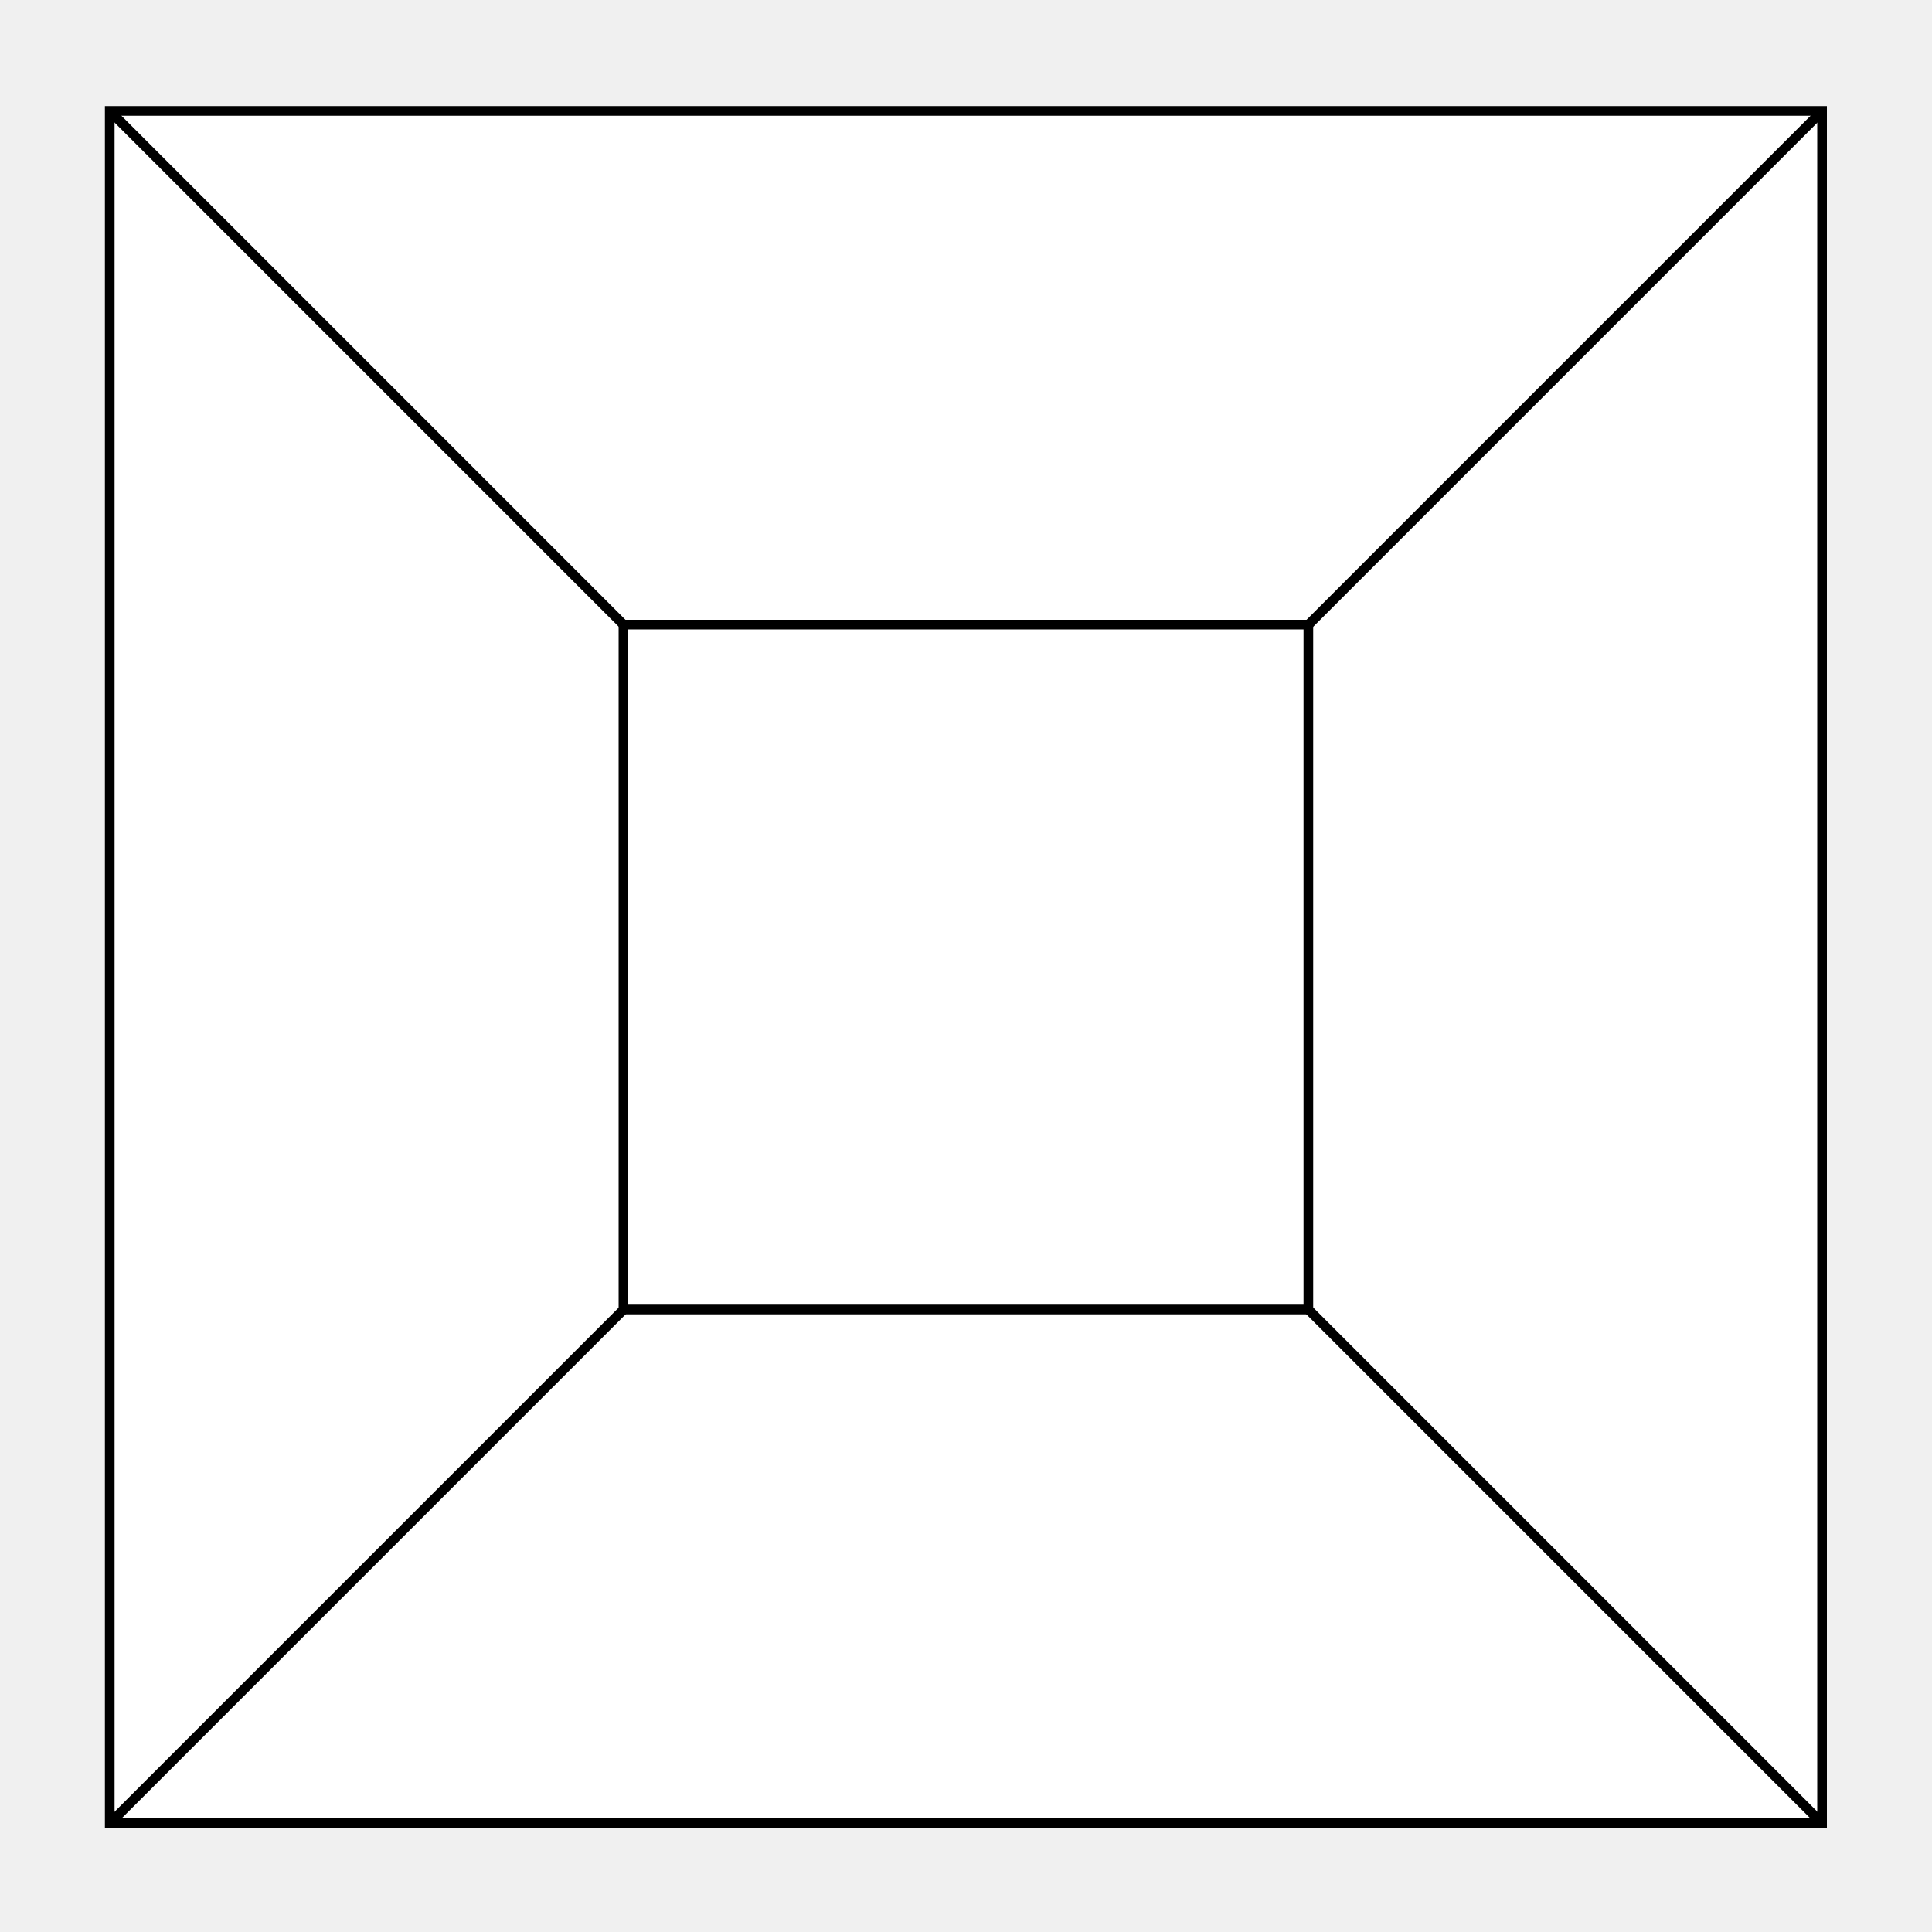
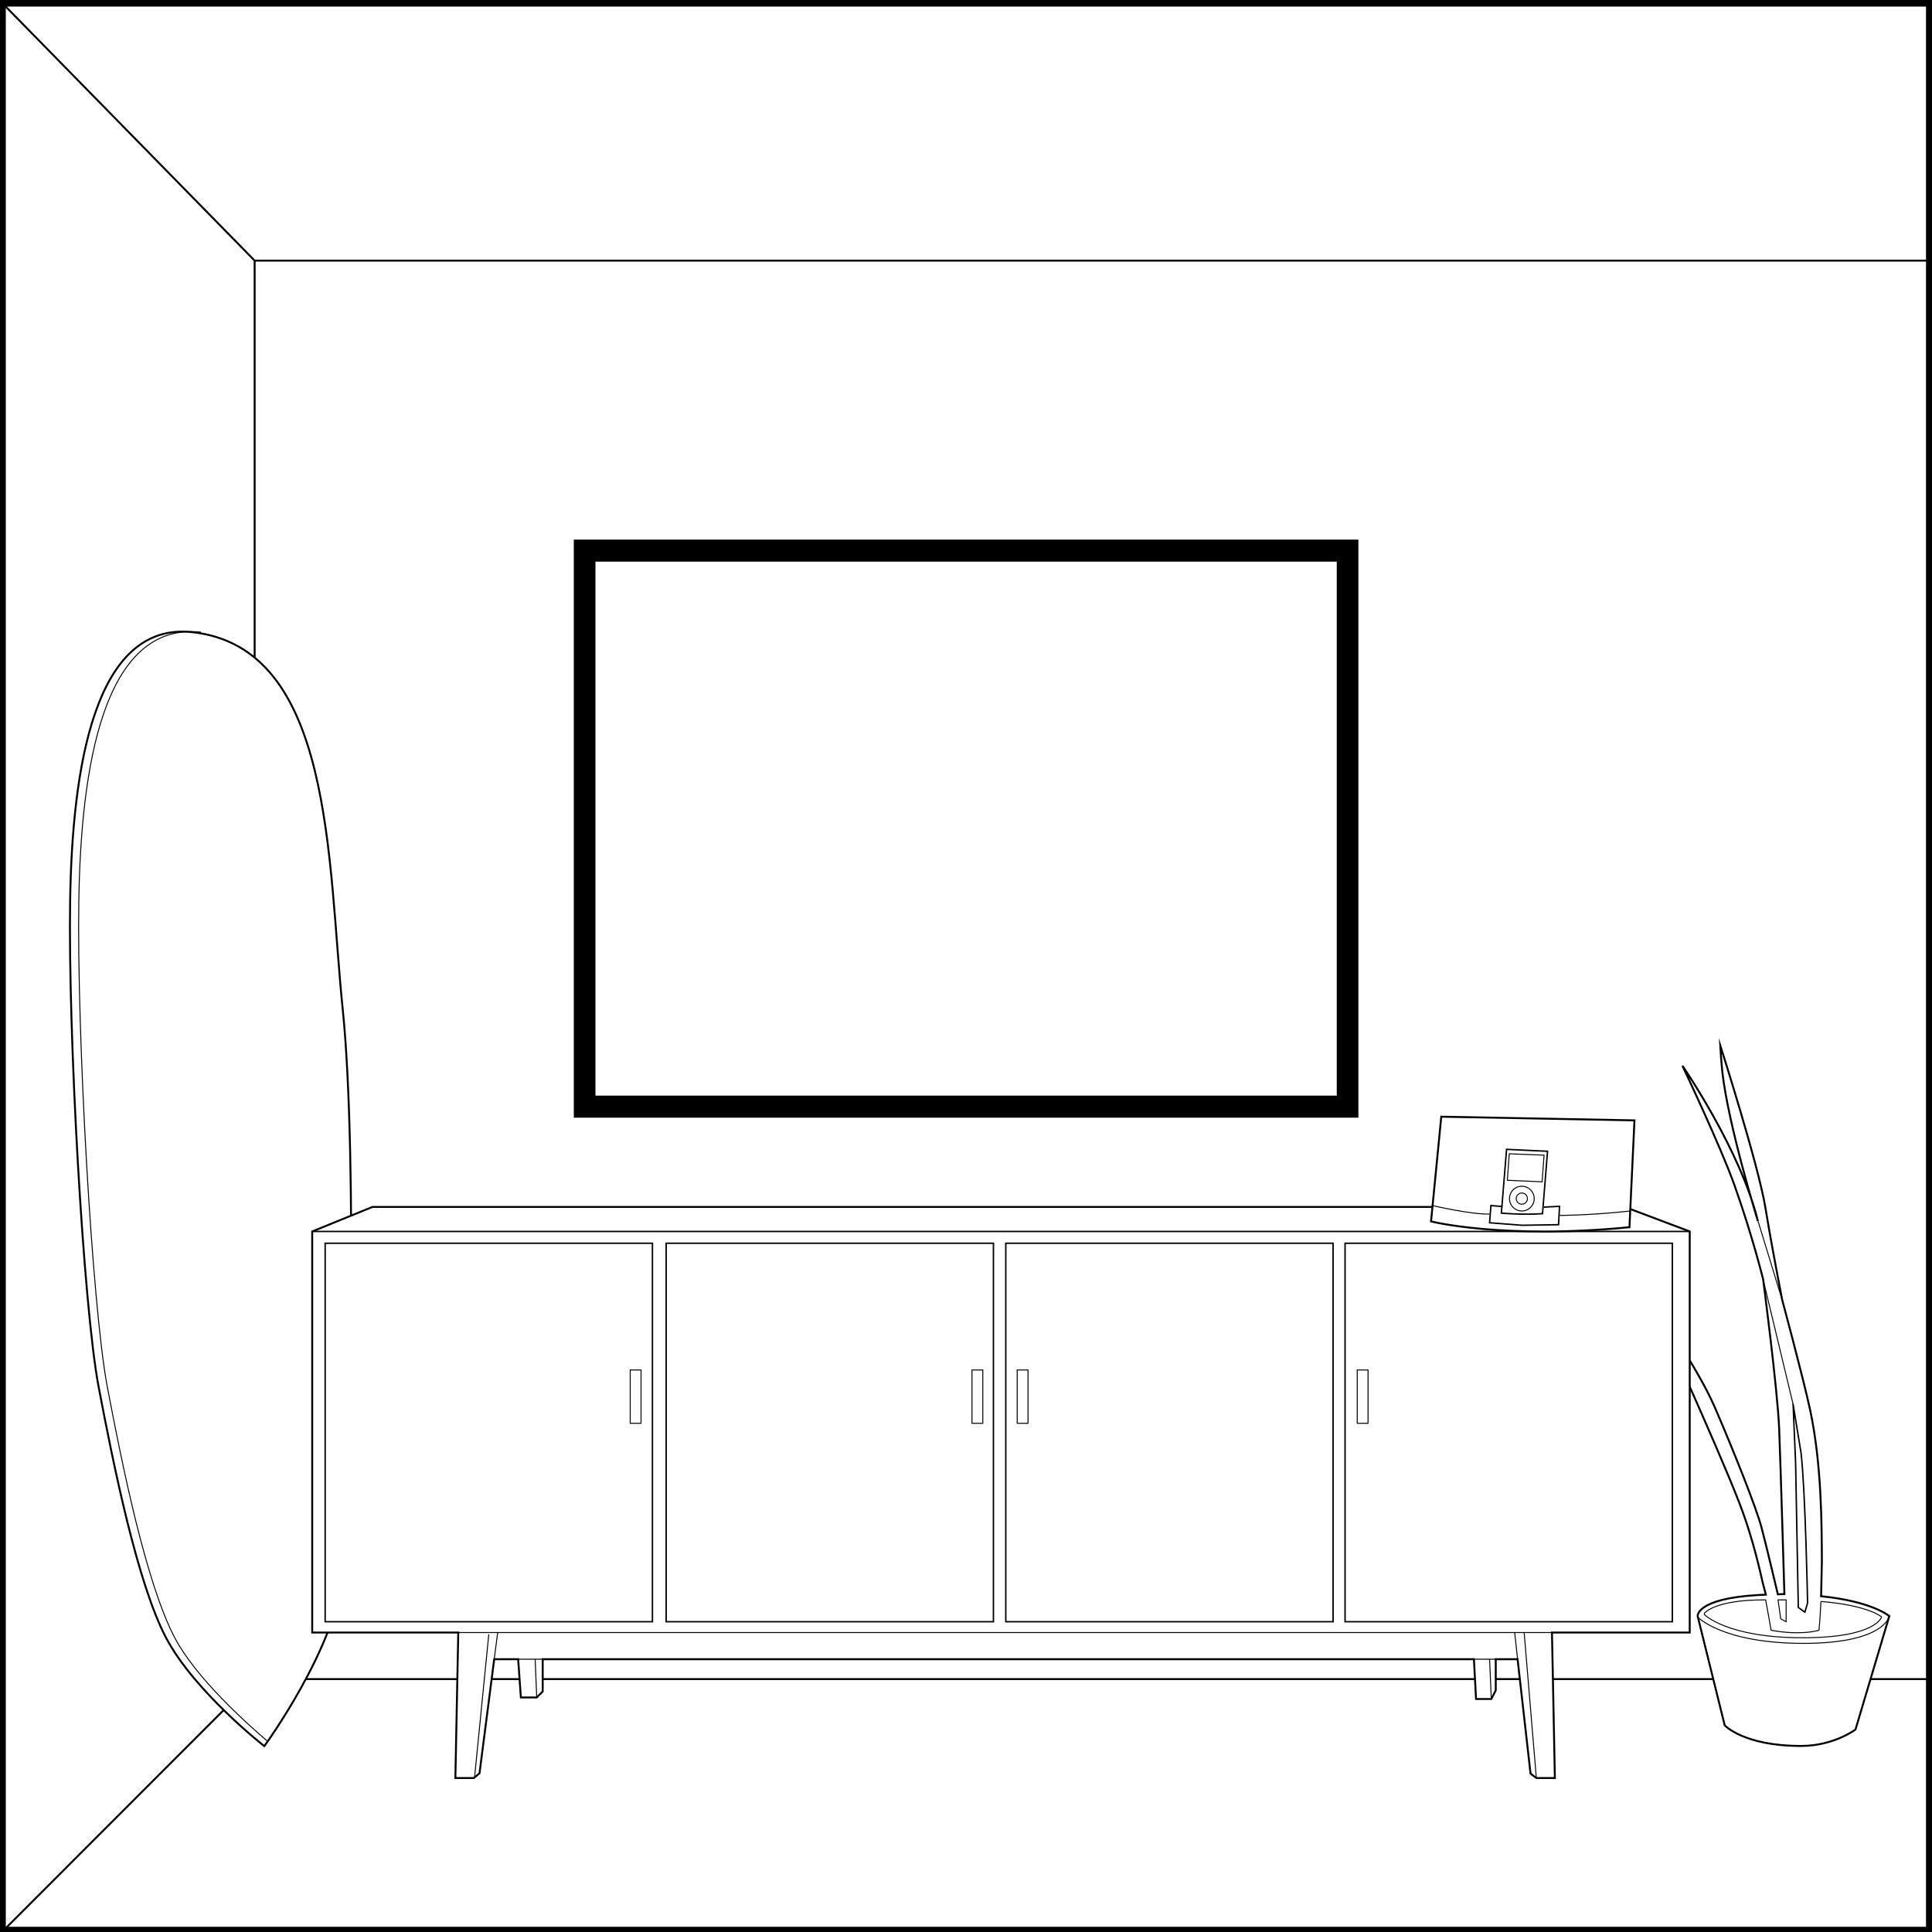
- <svg xmlns="http://www.w3.org/2000/svg" version="1.0" id="Group_copy_8_xA0_Image_1_" x="0px" y="0px" viewBox="0 0 1000 1000" style="enable-background:new 0 0 1000 1000;" xml:space="preserve">
+ <svg xmlns="http://www.w3.org/2000/svg" version="1.1" x="0px" y="0px" viewBox="0 0 1000 1000" style="enable-background:new 0 0 1000 1000;" xml:space="preserve">
  <style type="text/css">
- 	.st0{fill:#FFFFFF;stroke:#000000;stroke-width:5;stroke-miterlimit:10;}
- 	.st1{fill:none;stroke:#000000;stroke-width:5;stroke-miterlimit:10;}
+ 	.st0{fill:#FFFFFF;}
+ 	.st1{fill:none;stroke:#000000;stroke-miterlimit:10;}
+ 	.st2{fill:#FFFFFF;stroke:#000000;stroke-miterlimit:10;}
+ 	.st3{fill:none;stroke:#000000;stroke-width:0.75;stroke-linejoin:round;stroke-miterlimit:10;}
+ 	.st4{fill:none;stroke:#000000;stroke-width:0.5;stroke-miterlimit:10;}
+ 	.st5{fill:none;stroke:#000000;stroke-width:0.5;stroke-linejoin:round;stroke-miterlimit:10;}
+ 	.st6{fill:#FFFFFF;stroke:#000000;stroke-width:0.5;stroke-miterlimit:10;}
+ 	.st7{fill:none;stroke:#000000;stroke-width:0.75;stroke-miterlimit:10;}
+ 	.st8{fill:none;stroke:#000000;stroke-width:6;stroke-miterlimit:10;}
</style>
-   <rect id="_x3C_bigbox_x3E_" x="56.8" y="57.4" class="st0" width="886.3" height="886.3" />
-   <line id="_x3C_upline_x3E_" class="st1" x1="943.1" y1="943.7" x2="56.8" y2="57.4" />
-   <line id="_x3C_downline_x3E_" class="st1" x1="943.1" y1="57.5" x2="56.8" y2="943.8" />
-   <rect id="_x3C_smallbox_x3E_" x="322.7" y="323.3" class="st0" width="354.5" height="354.5" />
+   <g id="wallColor">
+     <rect y="0.4" class="st0" width="999.9" height="999.9" />
+   </g>
+   <g id="ceilingColor">
+     <polygon class="st0" points="0,0.4 131.8,134.9 999.9,134.9 999.9,0.4  " />
+     <polygon class="st0" points="0,1000 131.8,868.7 999.9,868.7 999.9,1000  " />
+   </g>
+   <g id="wallLine">
+     <line class="st1" x1="131.8" y1="134.9" x2="131.8" y2="868.7" />
+     <line class="st1" x1="0" y1="0.4" x2="131.8" y2="134.9" />
+     <line class="st1" x1="131.8" y1="869.1" x2="0.3" y2="1000.7" />
+     <line class="st1" x1="131.8" y1="134.9" x2="999.9" y2="134.9" />
+     <line class="st1" x1="131.8" y1="869.1" x2="999.9" y2="869.1" />
+   </g>
+   <g id="FurnitureSet">
+     <g id="Plant">
+       <g id="line1st_1_">
+         <path class="st2" d="M943,808.2c-0.1-18.1,0-50-6.1-78.5c-3.6-16.7-14.4-56.7-14.4-56.7s-5.1-25.8-8.8-48.3     c-3.8-22.5-23.3-83.6-23.3-83.6s0.4,7.2,1.1,13.9c3.1,27.6,18.4,77.1,18.4,77.1c-9-36.9-39.1-80.5-39.1-80.5s19.6,41.3,26.9,61.7     c9.3,26.1,14.9,48.9,14.9,48.9s7.5,57.2,8.3,77.5s2.7,85.4,2.7,85.4l-3.4,0.1c0,0-5.7-24.2-8.4-34.4     c-2.6-10.2-15.4-42.1-24.4-62.8c-9-20.7-32.7-54.5-32.7-54.5s33.5,73.3,45.5,104.2c5.5,14.1,9.4,29,12.1,41.2l1.7,6.5     c-1.5,0.1-2.9,0.1-4.3,0.2c-31.9,1.9-31,10.9-31,10.9l14,56.5c0,0,9.7,10.7,39.5,10.7c16.9,0,28.2-8.5,28.2-8.5l17.5-58.7     c0,0-8.7-7.6-35.3-10.3L943,808.2z" />
+         <path class="st3" d="M928.1,726.8l1.3,30.2l1.4,75l3.4,2.5l1.4-4.8c0,0-1.1-58.1-3.4-77.8L928.1,726.8z" />
+       </g>
+       <g id="line3rd_1_">
+         <path class="st4" d="M878.5,836.8c0,0,12.7,13.8,55,13.8c41.5,0,44.3-13.8,44.3-13.8" />
+         <path class="st4" d="M942.5,828.9c-0.4,9.2-1,14.9-1,14.9s-3.8,1.3-11.3,1.3c-7.5,0-13.5-1.3-13.5-1.3s-0.9-5.6-2.8-15.7l-1,0     c-25.5,0-30.7,6.9-30.7,6.9l0,0.7c0,0,11.7,12,50.8,12c38.3,0,40.9-10.8,40.9-10.8S967.4,831,942.5,828.9" />
+         <line class="st5" x1="910" y1="632.2" x2="922.5" y2="673" />
+         <line class="st5" x1="912.6" y1="662.3" x2="928.1" y2="726.8" />
+         <polygon class="st6" points="920.3,828.1 921.7,837.9 924.5,839.4 924.5,828.1    " />
+       </g>
+     </g>
+     <g id="board">
+       <path class="st2" d="M99.5,327.2c-50.9-5.5-62.1,71.1-63.2,138.8c-1.1,67.7,6.8,209.8,14.7,251.6c7.9,41.7,20.3,102.4,35,130.2    c14.7,27.8,50.8,56,50.8,56s37.2-50.8,40.6-89.1c3.4-38.4,7.9-215.5,0-292.2S172.8,335.1,99.5,327.2z" />
+       <path class="st4" d="M104,327.2c-50.9-5.5-62.1,71.1-63.2,138.8c-1.1,67.7,6.8,209.8,14.7,251.6c7.9,41.7,20.3,102.4,35,130.2    c11,20.8,37.2,44.3,48,53.5" />
+     </g>
+     <g id="Carbinet">
+       <g id="line1st">
+         <polygon class="st2" points="803.3,845 804.8,920.3 795.2,920.3 792.2,918 785.5,858.8 774.2,858.8 774.2,874.9 771.9,879.4      764,879.4 762.9,858.8 280.9,858.8 280.9,875.5 277.8,878.6 269.6,878.6 268.2,858.8 255.8,858.8 248.2,917.8 245.3,920.3      235.7,920.3 237.2,845 161.6,845 161.6,637.4 192.8,624.7 840.9,624.7 874.6,637.4 874.6,845    " />
+       </g>
+       <g id="line2nd">
+         <line class="st7" x1="874.6" y1="637.4" x2="161.6" y2="637.4" />
+         <rect x="168.3" y="643.5" class="st7" width="169.4" height="195.9" />
+         <rect x="344.8" y="643.5" class="st7" width="169.4" height="195.9" />
+         <rect x="520.6" y="643.5" class="st7" width="169.4" height="195.9" />
+         <rect x="696.2" y="643.5" class="st7" width="169.4" height="195.9" />
+       </g>
+       <g id="line3rd">
+         <rect x="526.5" y="709.1" class="st4" width="5.6" height="27.6" />
+         <rect x="702.5" y="709.1" class="st4" width="5.6" height="27.6" />
+         <rect x="503.1" y="709.1" class="st4" width="5.6" height="27.6" />
+         <rect x="326.2" y="709.1" class="st4" width="5.6" height="27.6" />
+         <line class="st4" x1="268.2" y1="858.8" x2="280.9" y2="858.8" />
+         <line class="st4" x1="762.9" y1="858.8" x2="774.2" y2="858.8" />
+         <line class="st4" x1="237.2" y1="845" x2="803.3" y2="845" />
+         <line class="st4" x1="257.6" y1="845" x2="255.8" y2="858.8" />
+         <line class="st4" x1="253" y1="845.9" x2="245.6" y2="920.3" />
+         <line class="st4" x1="771.9" y1="879.4" x2="771" y2="858.8" />
+         <line class="st4" x1="277.8" y1="878.6" x2="277" y2="858.8" />
+         <line class="st4" x1="795.2" y1="920.3" x2="788.9" y2="845" />
+         <line class="st4" x1="785.5" y1="858.8" x2="784" y2="845" />
+       </g>
+     </g>
+     <g id="ipod">
+       <path class="st2" d="M746,578l-5.3,54.2c0,0,37.1,9.4,102.7,3l2.6-55.3L746,578z" />
+       <polygon class="st4" points="798.2,611.7 780.2,610.9 781.2,597.2 799.2,597.9   " />
+       <polyline class="st7" points="777.7,624.5 771.7,624 771,632.9 787.9,634.2 806.7,633.9 807.2,624.4 799,624.8   " />
+       <path class="st7" d="M779.8,594.9l-2.7,33c0,0,10.6,1,21.3,0.3l2.6-32.3L779.8,594.9z" />
+       <circle class="st4" cx="787.7" cy="620.4" r="6.4" />
+       <circle class="st4" cx="787.7" cy="620.4" r="2.9" />
+       <path class="st4" d="M741.5,624c0,0,20.1,4.7,29.5,4.4" />
+       <path class="st4" d="M807.2,629.1c0,0,15.8,0,36.7-2.3" />
+     </g>
+   </g>
+   <g id="frame">
+     <g id="XMLID_1_">
+       <g>
+         <path d="M692.4,567.6V290.2H307.7v277.4H692.4z M702.6,279.8V578H297.5V279.8H702.6z" />
+         <rect x="307.7" y="290.2" class="st0" width="384.7" height="277.4" />
+       </g>
+       <g>
+         <rect x="297.5" y="279.8" class="st1" width="405.1" height="298.2" />
+         <rect x="307.7" y="290.2" class="st1" width="384.7" height="277.4" />
+       </g>
+     </g>
+   </g>
+   <g id="sceneFrame">
+     <rect y="0.4" class="st8" width="999.9" height="999.9" />
+   </g>
</svg>
